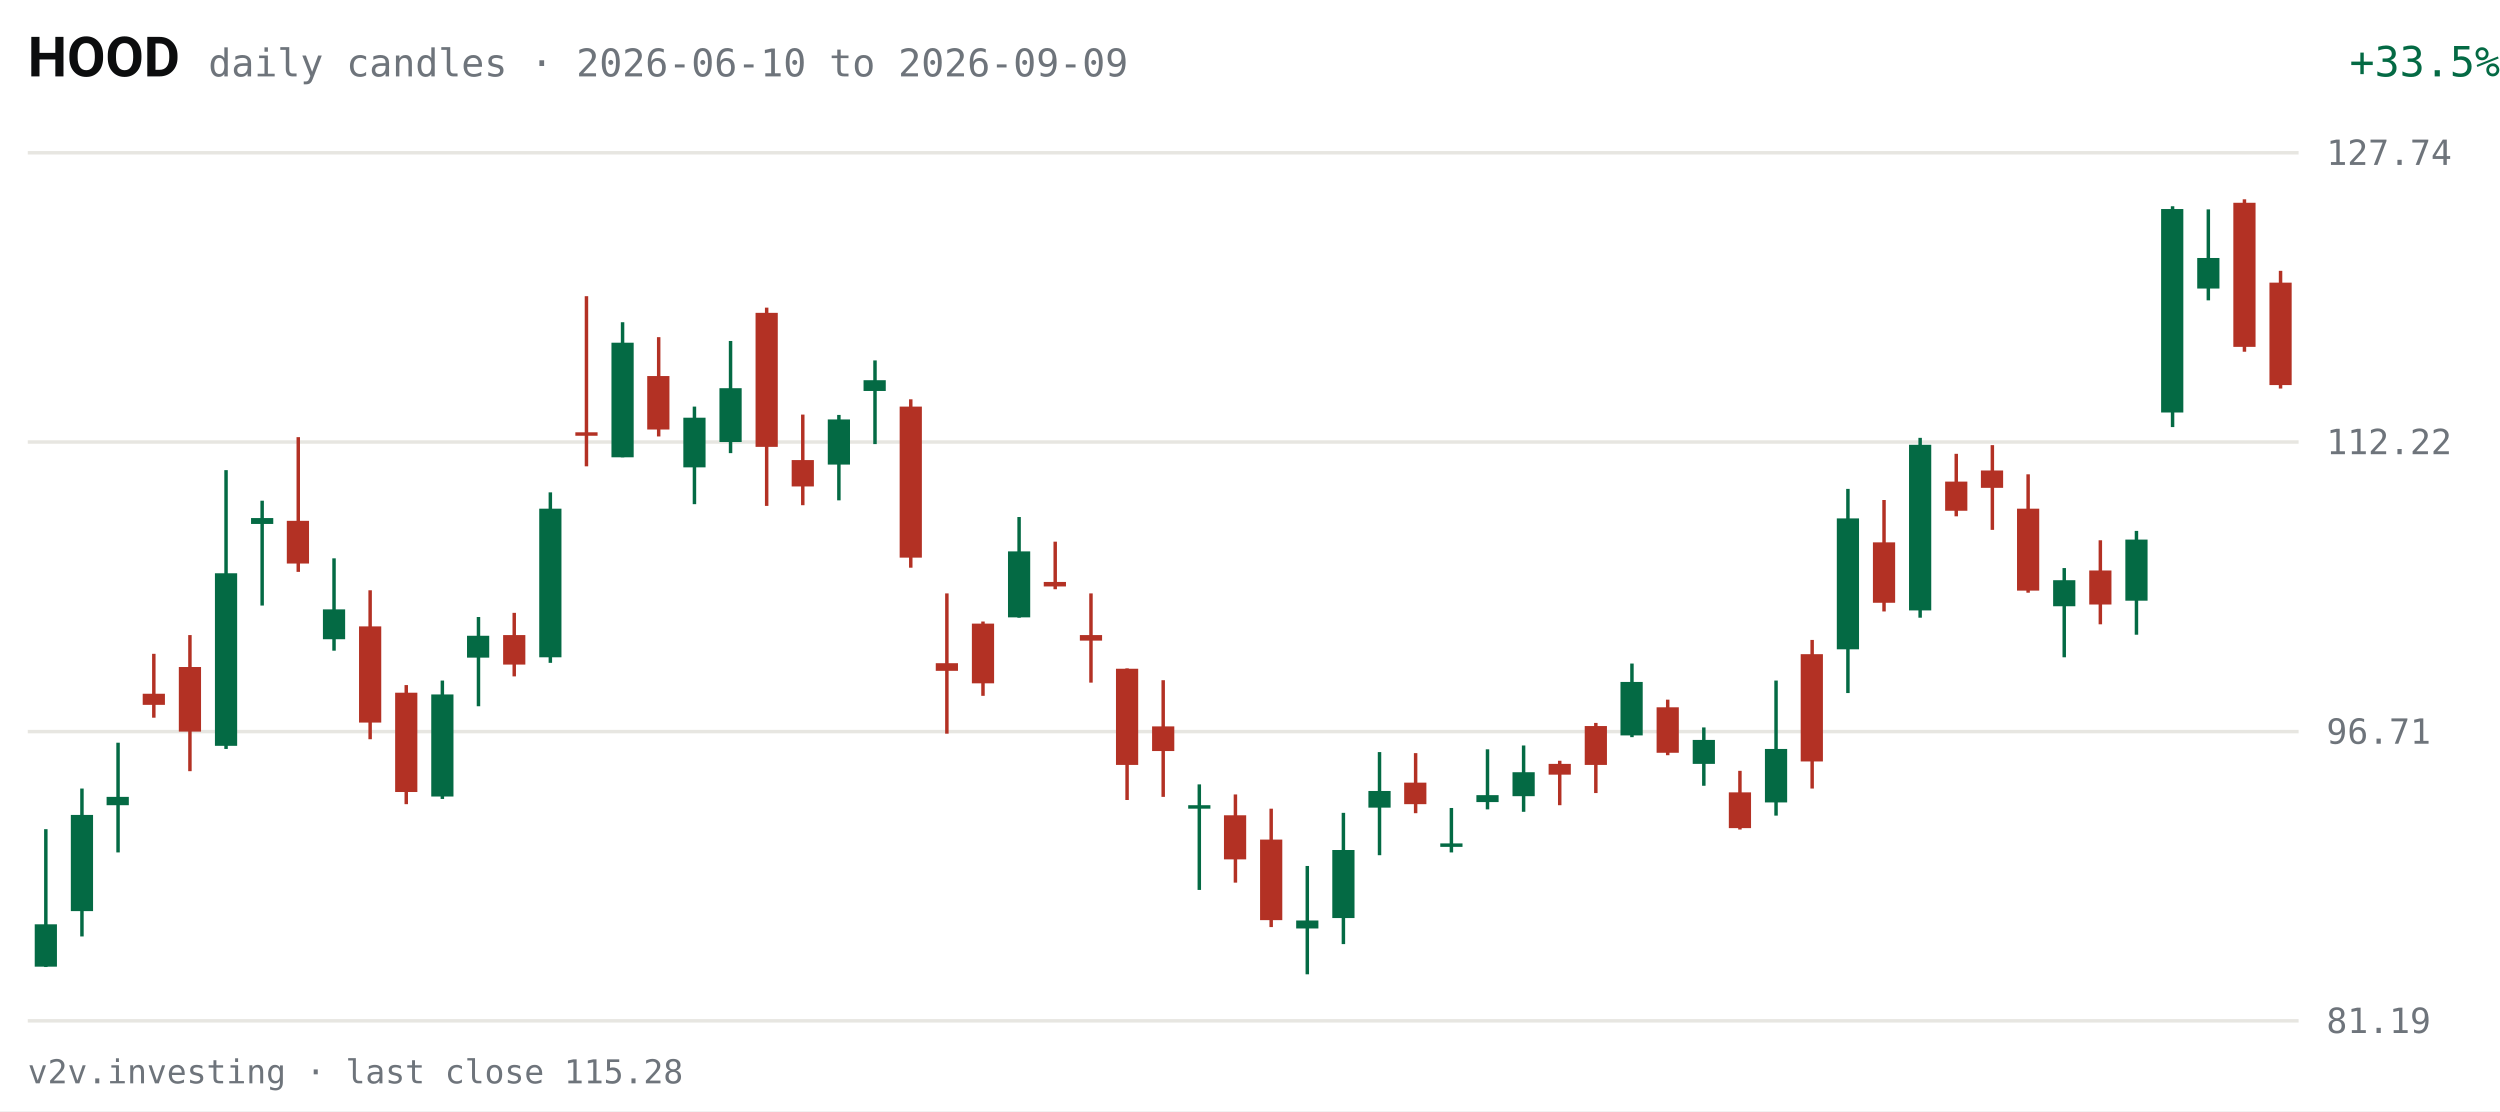
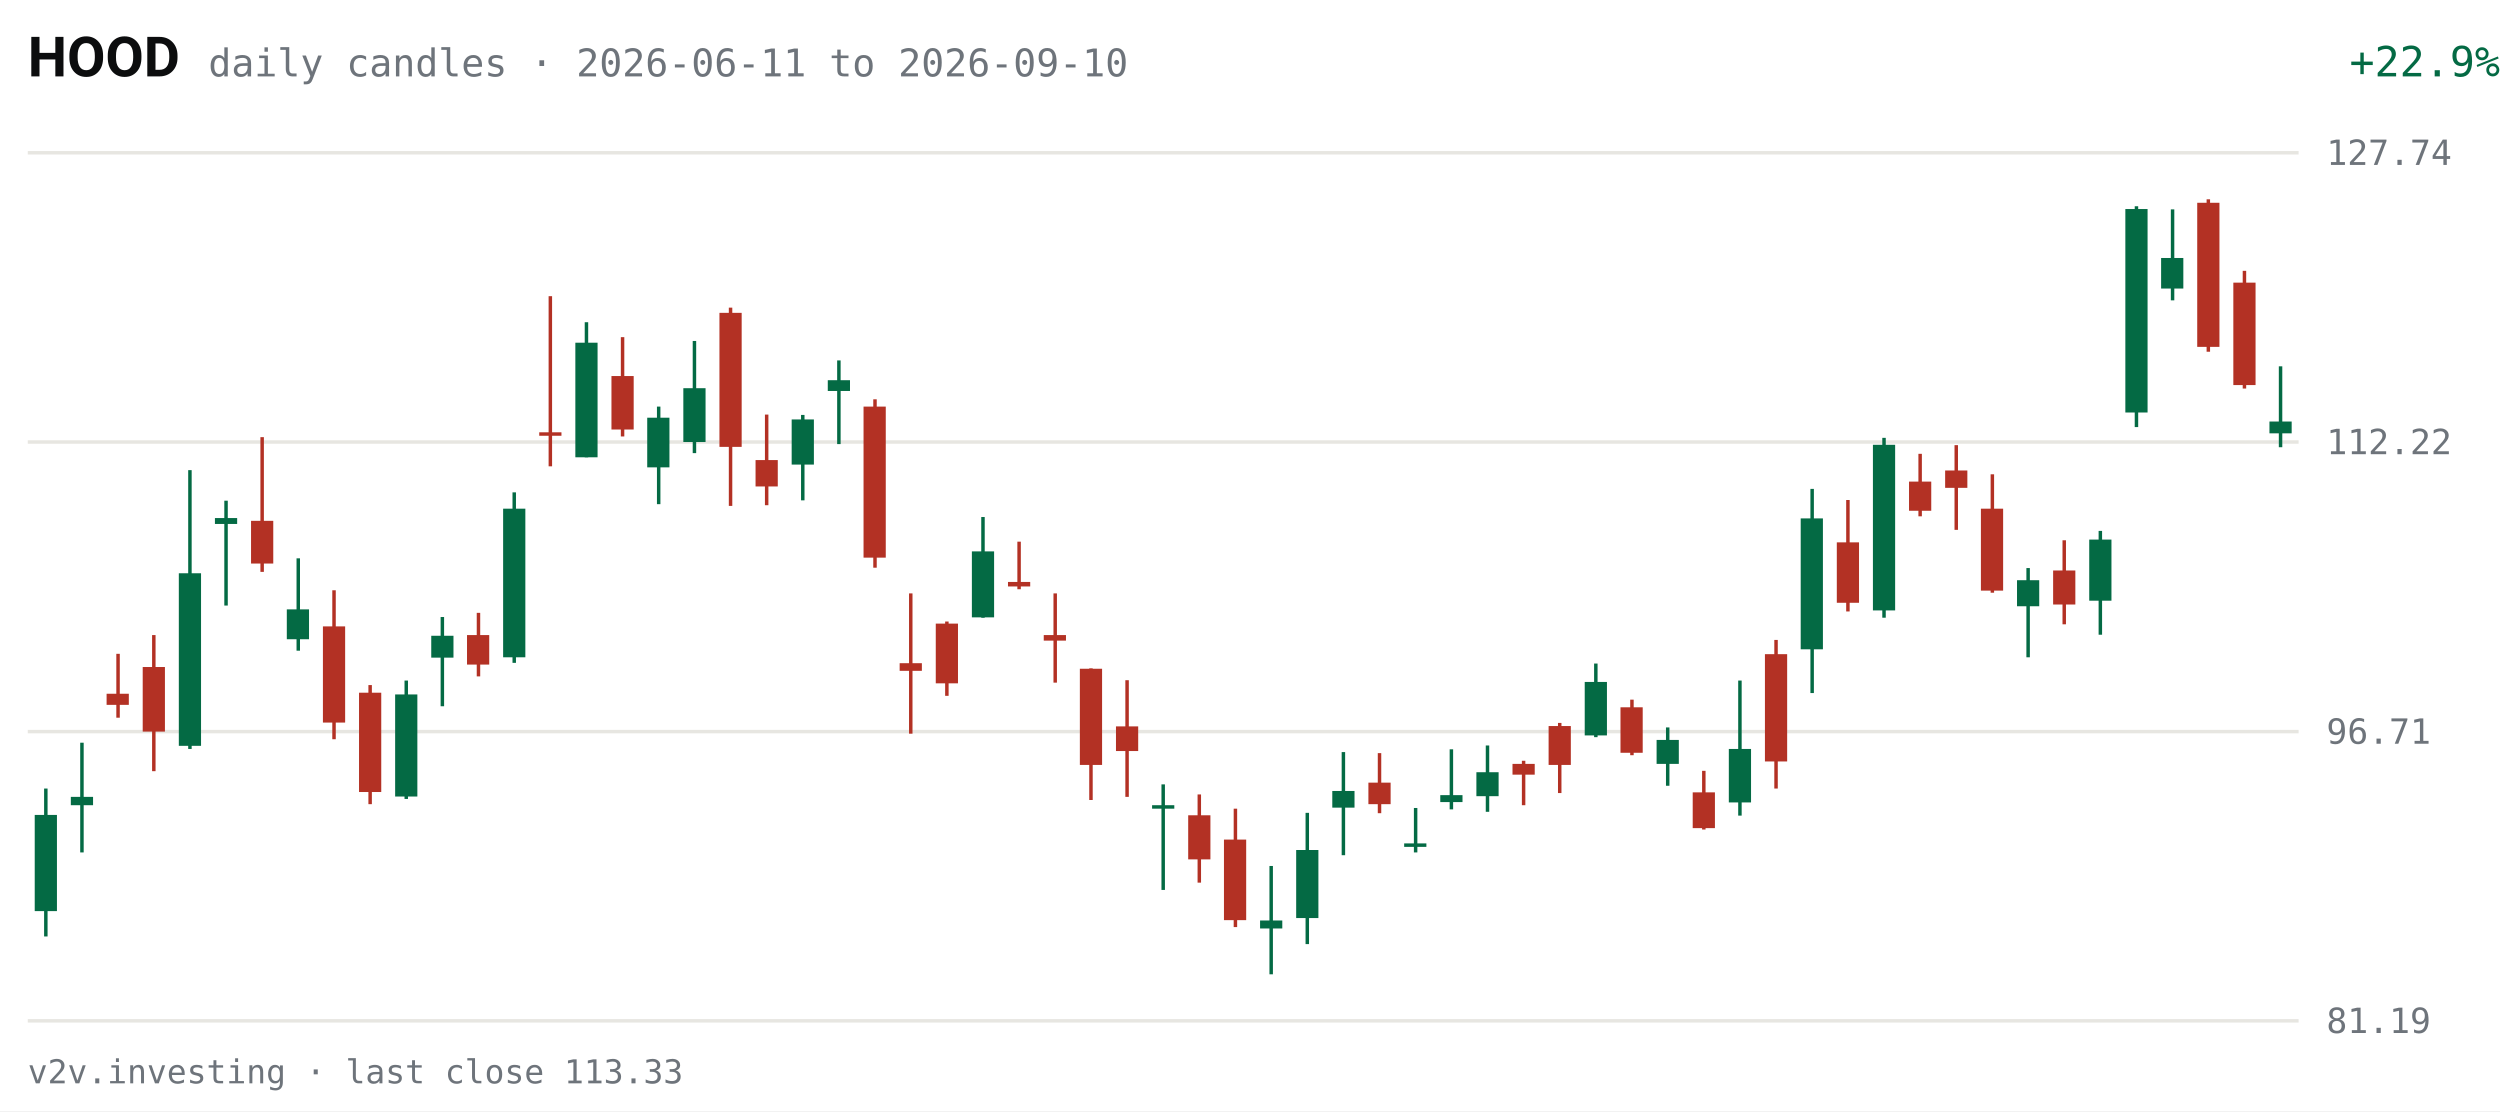
<svg xmlns="http://www.w3.org/2000/svg" viewBox="0 0 720 320" width="720" height="320" role="img" aria-label="HOOD daily candles, last 63 sessions">
  <rect width="720" height="320" fill="#FFFFFF" />
  <text x="8" y="22" fill="#0C0D0E" font-size="16" font-weight="600" font-family="system-ui,-apple-system,Segoe UI,Roboto,sans-serif">HOOD</text>
-   <text x="60" y="22" fill="#6E747B" font-size="11" font-family="ui-monospace,SFMono-Regular,Menlo,Consolas,monospace">daily candles · 2026-06-10 to 2026-09-09</text>
-   <text x="670" y="22" fill="#046A44" font-size="12" text-anchor="end" font-family="ui-monospace,SFMono-Regular,Menlo,Consolas,monospace" transform="translate(50,0)">+33.5%</text>
+   <text x="60" y="22" fill="#6E747B" font-size="11" font-family="ui-monospace,SFMono-Regular,Menlo,Consolas,monospace">daily candles · 2026-06-11 to 2026-09-10</text>
+   <text x="670" y="22" fill="#046A44" font-size="12" text-anchor="end" font-family="ui-monospace,SFMono-Regular,Menlo,Consolas,monospace" transform="translate(50,0)">+22.9%</text>
  <g font-family="ui-monospace,SFMono-Regular,Menlo,Consolas,monospace">
    <line x1="8" y1="294.0" x2="662" y2="294.0" stroke="#E7E6E1" stroke-width="1" />
    <text x="670" y="297.5" fill="#6E747B" font-size="10">81.19</text>
    <line x1="8" y1="210.7" x2="662" y2="210.7" stroke="#E7E6E1" stroke-width="1" />
    <text x="670" y="214.2" fill="#6E747B" font-size="10">96.71</text>
    <line x1="8" y1="127.3" x2="662" y2="127.3" stroke="#E7E6E1" stroke-width="1" />
    <text x="670" y="130.8" fill="#6E747B" font-size="10">112.22</text>
    <line x1="8" y1="44.0" x2="662" y2="44.0" stroke="#E7E6E1" stroke-width="1" />
    <text x="670" y="47.5" fill="#6E747B" font-size="10">127.74</text>
-     <line x1="13.2" y1="238.8" x2="13.2" y2="278.5" stroke="#046A44" stroke-width="1" />
-     <rect x="10.0" y="266.2" width="6.4" height="12.2" fill="#046A44" />
-     <line x1="23.6" y1="227.1" x2="23.6" y2="269.7" stroke="#046A44" stroke-width="1" />
-     <rect x="20.4" y="234.7" width="6.4" height="27.7" fill="#046A44" />
-     <line x1="34.0" y1="213.9" x2="34.0" y2="245.5" stroke="#046A44" stroke-width="1" />
-     <rect x="30.7" y="229.5" width="6.4" height="2.4" fill="#046A44" />
-     <line x1="44.3" y1="188.3" x2="44.3" y2="206.7" stroke="#B33124" stroke-width="1" />
-     <rect x="41.1" y="199.8" width="6.4" height="3.2" fill="#B33124" />
-     <line x1="54.7" y1="182.9" x2="54.7" y2="222.1" stroke="#B33124" stroke-width="1" />
-     <rect x="51.5" y="192.1" width="6.4" height="18.6" fill="#B33124" />
-     <line x1="65.1" y1="135.4" x2="65.1" y2="215.7" stroke="#046A44" stroke-width="1" />
-     <rect x="61.9" y="165.1" width="6.4" height="49.7" fill="#046A44" />
-     <line x1="75.5" y1="144.2" x2="75.5" y2="174.4" stroke="#046A44" stroke-width="1" />
-     <rect x="72.3" y="149.2" width="6.4" height="1.7" fill="#046A44" />
-     <line x1="85.9" y1="125.9" x2="85.9" y2="164.7" stroke="#B33124" stroke-width="1" />
-     <rect x="82.6" y="150.0" width="6.4" height="12.3" fill="#B33124" />
-     <line x1="96.2" y1="160.8" x2="96.2" y2="187.4" stroke="#046A44" stroke-width="1" />
-     <rect x="93.0" y="175.5" width="6.4" height="8.6" fill="#046A44" />
-     <line x1="106.6" y1="170.0" x2="106.6" y2="212.9" stroke="#B33124" stroke-width="1" />
-     <rect x="103.4" y="180.4" width="6.4" height="27.7" fill="#B33124" />
-     <line x1="117.0" y1="197.3" x2="117.0" y2="231.6" stroke="#B33124" stroke-width="1" />
-     <rect x="113.8" y="199.5" width="6.4" height="28.6" fill="#B33124" />
-     <line x1="127.4" y1="196.0" x2="127.4" y2="230.1" stroke="#046A44" stroke-width="1" />
-     <rect x="124.2" y="200.0" width="6.4" height="29.4" fill="#046A44" />
-     <line x1="137.8" y1="177.7" x2="137.8" y2="203.4" stroke="#046A44" stroke-width="1" />
-     <rect x="134.5" y="183.1" width="6.4" height="6.3" fill="#046A44" />
-     <line x1="148.1" y1="176.5" x2="148.1" y2="194.8" stroke="#B33124" stroke-width="1" />
-     <rect x="144.9" y="182.9" width="6.4" height="8.5" fill="#B33124" />
-     <line x1="158.5" y1="141.8" x2="158.5" y2="190.9" stroke="#046A44" stroke-width="1" />
-     <rect x="155.3" y="146.5" width="6.4" height="42.8" fill="#046A44" />
-     <line x1="168.9" y1="85.3" x2="168.9" y2="134.3" stroke="#B33124" stroke-width="1" />
-     <rect x="165.7" y="124.5" width="6.4" height="1.0" fill="#B33124" />
-     <line x1="179.3" y1="92.8" x2="179.3" y2="131.7" stroke="#046A44" stroke-width="1" />
-     <rect x="176.1" y="98.7" width="6.4" height="33.0" fill="#046A44" />
-     <line x1="189.7" y1="97.1" x2="189.7" y2="125.7" stroke="#B33124" stroke-width="1" />
-     <rect x="186.4" y="108.3" width="6.4" height="15.4" fill="#B33124" />
-     <line x1="200.0" y1="117.1" x2="200.0" y2="145.2" stroke="#046A44" stroke-width="1" />
-     <rect x="196.8" y="120.3" width="6.4" height="14.3" fill="#046A44" />
-     <line x1="210.4" y1="98.2" x2="210.4" y2="130.5" stroke="#046A44" stroke-width="1" />
-     <rect x="207.2" y="111.8" width="6.4" height="15.5" fill="#046A44" />
-     <line x1="220.8" y1="88.6" x2="220.8" y2="145.7" stroke="#B33124" stroke-width="1" />
-     <rect x="217.6" y="90.1" width="6.4" height="38.6" fill="#B33124" />
-     <line x1="231.2" y1="119.4" x2="231.2" y2="145.5" stroke="#B33124" stroke-width="1" />
-     <rect x="228.0" y="132.5" width="6.4" height="7.6" fill="#B33124" />
-     <line x1="241.6" y1="119.5" x2="241.6" y2="144.1" stroke="#046A44" stroke-width="1" />
-     <rect x="238.4" y="120.8" width="6.4" height="13.0" fill="#046A44" />
-     <line x1="252.0" y1="103.8" x2="252.0" y2="127.9" stroke="#046A44" stroke-width="1" />
-     <rect x="248.7" y="109.5" width="6.4" height="3.1" fill="#046A44" />
-     <line x1="262.3" y1="115.0" x2="262.3" y2="163.5" stroke="#B33124" stroke-width="1" />
-     <rect x="259.1" y="117.1" width="6.4" height="43.5" fill="#B33124" />
-     <line x1="272.7" y1="170.9" x2="272.7" y2="211.3" stroke="#B33124" stroke-width="1" />
-     <rect x="269.5" y="191.0" width="6.4" height="2.2" fill="#B33124" />
-     <line x1="283.1" y1="179.0" x2="283.1" y2="200.4" stroke="#B33124" stroke-width="1" />
-     <rect x="279.9" y="179.6" width="6.4" height="17.2" fill="#B33124" />
-     <line x1="293.5" y1="148.9" x2="293.5" y2="177.9" stroke="#046A44" stroke-width="1" />
-     <rect x="290.3" y="158.8" width="6.4" height="19.0" fill="#046A44" />
-     <line x1="303.9" y1="156.0" x2="303.9" y2="169.7" stroke="#B33124" stroke-width="1" />
-     <rect x="300.6" y="167.6" width="6.4" height="1.3" fill="#B33124" />
-     <line x1="314.2" y1="170.9" x2="314.2" y2="196.6" stroke="#B33124" stroke-width="1" />
-     <rect x="311.0" y="182.9" width="6.4" height="1.6" fill="#B33124" />
-     <line x1="324.6" y1="192.5" x2="324.6" y2="230.4" stroke="#B33124" stroke-width="1" />
-     <rect x="321.4" y="192.6" width="6.4" height="27.7" fill="#B33124" />
-     <line x1="335.0" y1="195.9" x2="335.0" y2="229.5" stroke="#B33124" stroke-width="1" />
-     <rect x="331.8" y="209.2" width="6.4" height="7.1" fill="#B33124" />
-     <line x1="345.4" y1="225.9" x2="345.4" y2="256.3" stroke="#046A44" stroke-width="1" />
-     <rect x="342.2" y="231.9" width="6.4" height="1.0" fill="#046A44" />
-     <line x1="355.8" y1="228.8" x2="355.8" y2="254.2" stroke="#B33124" stroke-width="1" />
-     <rect x="352.5" y="234.8" width="6.4" height="12.7" fill="#B33124" />
-     <line x1="366.1" y1="232.9" x2="366.1" y2="267.0" stroke="#B33124" stroke-width="1" />
-     <rect x="362.9" y="241.8" width="6.4" height="23.2" fill="#B33124" />
-     <line x1="376.5" y1="249.4" x2="376.5" y2="280.6" stroke="#046A44" stroke-width="1" />
-     <rect x="373.3" y="265.1" width="6.4" height="2.3" fill="#046A44" />
-     <line x1="386.9" y1="234.1" x2="386.9" y2="271.9" stroke="#046A44" stroke-width="1" />
-     <rect x="383.7" y="244.8" width="6.4" height="19.6" fill="#046A44" />
-     <line x1="397.3" y1="216.6" x2="397.3" y2="246.3" stroke="#046A44" stroke-width="1" />
-     <rect x="394.1" y="227.8" width="6.4" height="4.8" fill="#046A44" />
-     <line x1="407.7" y1="216.9" x2="407.7" y2="234.2" stroke="#B33124" stroke-width="1" />
-     <rect x="404.4" y="225.4" width="6.4" height="6.2" fill="#B33124" />
-     <line x1="418.0" y1="232.7" x2="418.0" y2="245.5" stroke="#046A44" stroke-width="1" />
-     <rect x="414.8" y="242.9" width="6.4" height="1.0" fill="#046A44" />
-     <line x1="428.4" y1="215.8" x2="428.4" y2="233.1" stroke="#046A44" stroke-width="1" />
-     <rect x="425.2" y="229.0" width="6.4" height="2.0" fill="#046A44" />
-     <line x1="438.8" y1="214.7" x2="438.8" y2="233.8" stroke="#046A44" stroke-width="1" />
-     <rect x="435.6" y="222.4" width="6.4" height="6.9" fill="#046A44" />
-     <line x1="449.2" y1="219.1" x2="449.2" y2="231.9" stroke="#B33124" stroke-width="1" />
-     <rect x="446.0" y="220.0" width="6.4" height="3.1" fill="#B33124" />
-     <line x1="459.6" y1="208.2" x2="459.6" y2="228.4" stroke="#B33124" stroke-width="1" />
-     <rect x="456.4" y="209.1" width="6.4" height="11.2" fill="#B33124" />
-     <line x1="470.0" y1="191.1" x2="470.0" y2="212.3" stroke="#046A44" stroke-width="1" />
-     <rect x="466.7" y="196.4" width="6.4" height="15.4" fill="#046A44" />
-     <line x1="480.3" y1="201.5" x2="480.3" y2="217.5" stroke="#B33124" stroke-width="1" />
-     <rect x="477.1" y="203.7" width="6.4" height="13.1" fill="#B33124" />
-     <line x1="490.7" y1="209.5" x2="490.7" y2="226.3" stroke="#046A44" stroke-width="1" />
-     <rect x="487.5" y="213.1" width="6.4" height="6.9" fill="#046A44" />
-     <line x1="501.1" y1="222.0" x2="501.1" y2="238.9" stroke="#B33124" stroke-width="1" />
-     <rect x="497.9" y="228.2" width="6.4" height="10.3" fill="#B33124" />
-     <line x1="511.5" y1="196.0" x2="511.5" y2="234.9" stroke="#046A44" stroke-width="1" />
-     <rect x="508.3" y="215.7" width="6.4" height="15.4" fill="#046A44" />
-     <line x1="521.9" y1="184.3" x2="521.9" y2="227.1" stroke="#B33124" stroke-width="1" />
-     <rect x="518.6" y="188.4" width="6.4" height="30.9" fill="#B33124" />
-     <line x1="532.2" y1="140.8" x2="532.2" y2="199.6" stroke="#046A44" stroke-width="1" />
-     <rect x="529.0" y="149.3" width="6.4" height="37.7" fill="#046A44" />
-     <line x1="542.6" y1="144.0" x2="542.6" y2="176.1" stroke="#B33124" stroke-width="1" />
-     <rect x="539.4" y="156.2" width="6.4" height="17.4" fill="#B33124" />
-     <line x1="553.0" y1="126.1" x2="553.0" y2="177.9" stroke="#046A44" stroke-width="1" />
-     <rect x="549.8" y="128.1" width="6.4" height="47.7" fill="#046A44" />
-     <line x1="563.4" y1="130.7" x2="563.4" y2="148.7" stroke="#B33124" stroke-width="1" />
-     <rect x="560.2" y="138.7" width="6.4" height="8.4" fill="#B33124" />
-     <line x1="573.8" y1="128.2" x2="573.8" y2="152.6" stroke="#B33124" stroke-width="1" />
-     <rect x="570.5" y="135.5" width="6.4" height="5.0" fill="#B33124" />
-     <line x1="584.1" y1="136.6" x2="584.1" y2="170.7" stroke="#B33124" stroke-width="1" />
-     <rect x="580.9" y="146.5" width="6.4" height="23.6" fill="#B33124" />
-     <line x1="594.5" y1="163.6" x2="594.5" y2="189.3" stroke="#046A44" stroke-width="1" />
-     <rect x="591.3" y="167.1" width="6.4" height="7.5" fill="#046A44" />
-     <line x1="604.9" y1="155.6" x2="604.9" y2="179.8" stroke="#B33124" stroke-width="1" />
-     <rect x="601.7" y="164.3" width="6.4" height="9.8" fill="#B33124" />
-     <line x1="615.3" y1="152.9" x2="615.3" y2="182.8" stroke="#046A44" stroke-width="1" />
-     <rect x="612.1" y="155.4" width="6.4" height="17.6" fill="#046A44" />
-     <line x1="625.7" y1="59.4" x2="625.7" y2="123.0" stroke="#046A44" stroke-width="1" />
-     <rect x="622.4" y="60.2" width="6.4" height="58.6" fill="#046A44" />
-     <line x1="636.0" y1="60.3" x2="636.0" y2="86.5" stroke="#046A44" stroke-width="1" />
-     <rect x="632.8" y="74.3" width="6.4" height="8.8" fill="#046A44" />
-     <line x1="646.4" y1="57.4" x2="646.4" y2="101.3" stroke="#B33124" stroke-width="1" />
-     <rect x="643.2" y="58.4" width="6.4" height="41.5" fill="#B33124" />
-     <line x1="656.8" y1="78.0" x2="656.8" y2="111.9" stroke="#B33124" stroke-width="1" />
-     <rect x="653.6" y="81.4" width="6.4" height="29.5" fill="#B33124" />
+     <line x1="13.2" y1="227.1" x2="13.2" y2="269.7" stroke="#046A44" stroke-width="1" />
+     <rect x="10.0" y="234.7" width="6.4" height="27.7" fill="#046A44" />
+     <line x1="23.6" y1="213.9" x2="23.6" y2="245.5" stroke="#046A44" stroke-width="1" />
+     <rect x="20.4" y="229.5" width="6.4" height="2.4" fill="#046A44" />
+     <line x1="34.0" y1="188.3" x2="34.0" y2="206.7" stroke="#B33124" stroke-width="1" />
+     <rect x="30.7" y="199.8" width="6.4" height="3.2" fill="#B33124" />
+     <line x1="44.3" y1="182.9" x2="44.3" y2="222.1" stroke="#B33124" stroke-width="1" />
+     <rect x="41.1" y="192.1" width="6.4" height="18.6" fill="#B33124" />
+     <line x1="54.7" y1="135.4" x2="54.7" y2="215.7" stroke="#046A44" stroke-width="1" />
+     <rect x="51.5" y="165.1" width="6.4" height="49.7" fill="#046A44" />
+     <line x1="65.1" y1="144.2" x2="65.1" y2="174.4" stroke="#046A44" stroke-width="1" />
+     <rect x="61.9" y="149.2" width="6.4" height="1.7" fill="#046A44" />
+     <line x1="75.5" y1="125.9" x2="75.5" y2="164.7" stroke="#B33124" stroke-width="1" />
+     <rect x="72.3" y="150.0" width="6.4" height="12.3" fill="#B33124" />
+     <line x1="85.9" y1="160.8" x2="85.9" y2="187.4" stroke="#046A44" stroke-width="1" />
+     <rect x="82.6" y="175.5" width="6.4" height="8.6" fill="#046A44" />
+     <line x1="96.2" y1="170.0" x2="96.2" y2="212.9" stroke="#B33124" stroke-width="1" />
+     <rect x="93.0" y="180.4" width="6.4" height="27.7" fill="#B33124" />
+     <line x1="106.6" y1="197.3" x2="106.6" y2="231.6" stroke="#B33124" stroke-width="1" />
+     <rect x="103.4" y="199.5" width="6.4" height="28.6" fill="#B33124" />
+     <line x1="117.0" y1="196.0" x2="117.0" y2="230.1" stroke="#046A44" stroke-width="1" />
+     <rect x="113.8" y="200.0" width="6.4" height="29.4" fill="#046A44" />
+     <line x1="127.4" y1="177.7" x2="127.4" y2="203.4" stroke="#046A44" stroke-width="1" />
+     <rect x="124.2" y="183.1" width="6.4" height="6.3" fill="#046A44" />
+     <line x1="137.8" y1="176.5" x2="137.8" y2="194.8" stroke="#B33124" stroke-width="1" />
+     <rect x="134.5" y="182.9" width="6.4" height="8.5" fill="#B33124" />
+     <line x1="148.1" y1="141.8" x2="148.1" y2="190.9" stroke="#046A44" stroke-width="1" />
+     <rect x="144.9" y="146.5" width="6.4" height="42.8" fill="#046A44" />
+     <line x1="158.5" y1="85.3" x2="158.5" y2="134.3" stroke="#B33124" stroke-width="1" />
+     <rect x="155.3" y="124.5" width="6.4" height="1.0" fill="#B33124" />
+     <line x1="168.9" y1="92.8" x2="168.9" y2="131.7" stroke="#046A44" stroke-width="1" />
+     <rect x="165.7" y="98.7" width="6.4" height="33.0" fill="#046A44" />
+     <line x1="179.3" y1="97.1" x2="179.3" y2="125.7" stroke="#B33124" stroke-width="1" />
+     <rect x="176.1" y="108.3" width="6.4" height="15.4" fill="#B33124" />
+     <line x1="189.7" y1="117.1" x2="189.7" y2="145.2" stroke="#046A44" stroke-width="1" />
+     <rect x="186.4" y="120.3" width="6.4" height="14.3" fill="#046A44" />
+     <line x1="200.0" y1="98.2" x2="200.0" y2="130.5" stroke="#046A44" stroke-width="1" />
+     <rect x="196.8" y="111.8" width="6.4" height="15.5" fill="#046A44" />
+     <line x1="210.4" y1="88.6" x2="210.4" y2="145.7" stroke="#B33124" stroke-width="1" />
+     <rect x="207.2" y="90.1" width="6.4" height="38.6" fill="#B33124" />
+     <line x1="220.8" y1="119.4" x2="220.8" y2="145.5" stroke="#B33124" stroke-width="1" />
+     <rect x="217.6" y="132.5" width="6.4" height="7.6" fill="#B33124" />
+     <line x1="231.2" y1="119.5" x2="231.2" y2="144.1" stroke="#046A44" stroke-width="1" />
+     <rect x="228.0" y="120.8" width="6.4" height="13.0" fill="#046A44" />
+     <line x1="241.6" y1="103.8" x2="241.6" y2="127.9" stroke="#046A44" stroke-width="1" />
+     <rect x="238.4" y="109.5" width="6.4" height="3.1" fill="#046A44" />
+     <line x1="252.0" y1="115.0" x2="252.0" y2="163.5" stroke="#B33124" stroke-width="1" />
+     <rect x="248.7" y="117.1" width="6.4" height="43.5" fill="#B33124" />
+     <line x1="262.3" y1="170.9" x2="262.3" y2="211.3" stroke="#B33124" stroke-width="1" />
+     <rect x="259.1" y="191.0" width="6.4" height="2.2" fill="#B33124" />
+     <line x1="272.7" y1="179.0" x2="272.7" y2="200.4" stroke="#B33124" stroke-width="1" />
+     <rect x="269.5" y="179.6" width="6.4" height="17.2" fill="#B33124" />
+     <line x1="283.1" y1="148.9" x2="283.1" y2="177.9" stroke="#046A44" stroke-width="1" />
+     <rect x="279.9" y="158.8" width="6.4" height="19.0" fill="#046A44" />
+     <line x1="293.5" y1="156.0" x2="293.5" y2="169.7" stroke="#B33124" stroke-width="1" />
+     <rect x="290.3" y="167.6" width="6.4" height="1.3" fill="#B33124" />
+     <line x1="303.9" y1="170.9" x2="303.9" y2="196.6" stroke="#B33124" stroke-width="1" />
+     <rect x="300.6" y="182.9" width="6.4" height="1.6" fill="#B33124" />
+     <line x1="314.2" y1="192.5" x2="314.2" y2="230.4" stroke="#B33124" stroke-width="1" />
+     <rect x="311.0" y="192.6" width="6.4" height="27.7" fill="#B33124" />
+     <line x1="324.6" y1="195.9" x2="324.6" y2="229.5" stroke="#B33124" stroke-width="1" />
+     <rect x="321.4" y="209.2" width="6.4" height="7.1" fill="#B33124" />
+     <line x1="335.0" y1="225.9" x2="335.0" y2="256.3" stroke="#046A44" stroke-width="1" />
+     <rect x="331.8" y="231.9" width="6.4" height="1.0" fill="#046A44" />
+     <line x1="345.4" y1="228.8" x2="345.4" y2="254.2" stroke="#B33124" stroke-width="1" />
+     <rect x="342.2" y="234.8" width="6.4" height="12.7" fill="#B33124" />
+     <line x1="355.8" y1="232.9" x2="355.8" y2="267.0" stroke="#B33124" stroke-width="1" />
+     <rect x="352.5" y="241.8" width="6.4" height="23.2" fill="#B33124" />
+     <line x1="366.1" y1="249.4" x2="366.1" y2="280.6" stroke="#046A44" stroke-width="1" />
+     <rect x="362.9" y="265.1" width="6.4" height="2.3" fill="#046A44" />
+     <line x1="376.5" y1="234.1" x2="376.5" y2="271.9" stroke="#046A44" stroke-width="1" />
+     <rect x="373.3" y="244.8" width="6.4" height="19.6" fill="#046A44" />
+     <line x1="386.9" y1="216.6" x2="386.9" y2="246.3" stroke="#046A44" stroke-width="1" />
+     <rect x="383.7" y="227.8" width="6.4" height="4.8" fill="#046A44" />
+     <line x1="397.3" y1="216.9" x2="397.3" y2="234.2" stroke="#B33124" stroke-width="1" />
+     <rect x="394.1" y="225.4" width="6.4" height="6.2" fill="#B33124" />
+     <line x1="407.7" y1="232.7" x2="407.7" y2="245.5" stroke="#046A44" stroke-width="1" />
+     <rect x="404.4" y="242.9" width="6.4" height="1.0" fill="#046A44" />
+     <line x1="418.0" y1="215.8" x2="418.0" y2="233.1" stroke="#046A44" stroke-width="1" />
+     <rect x="414.8" y="229.0" width="6.4" height="2.0" fill="#046A44" />
+     <line x1="428.4" y1="214.7" x2="428.4" y2="233.8" stroke="#046A44" stroke-width="1" />
+     <rect x="425.2" y="222.4" width="6.4" height="6.9" fill="#046A44" />
+     <line x1="438.8" y1="219.1" x2="438.8" y2="231.9" stroke="#B33124" stroke-width="1" />
+     <rect x="435.6" y="220.0" width="6.4" height="3.1" fill="#B33124" />
+     <line x1="449.2" y1="208.2" x2="449.2" y2="228.4" stroke="#B33124" stroke-width="1" />
+     <rect x="446.0" y="209.1" width="6.4" height="11.2" fill="#B33124" />
+     <line x1="459.6" y1="191.1" x2="459.6" y2="212.3" stroke="#046A44" stroke-width="1" />
+     <rect x="456.4" y="196.4" width="6.4" height="15.4" fill="#046A44" />
+     <line x1="470.0" y1="201.5" x2="470.0" y2="217.5" stroke="#B33124" stroke-width="1" />
+     <rect x="466.7" y="203.7" width="6.4" height="13.1" fill="#B33124" />
+     <line x1="480.3" y1="209.5" x2="480.3" y2="226.3" stroke="#046A44" stroke-width="1" />
+     <rect x="477.1" y="213.1" width="6.4" height="6.9" fill="#046A44" />
+     <line x1="490.7" y1="222.0" x2="490.7" y2="238.9" stroke="#B33124" stroke-width="1" />
+     <rect x="487.5" y="228.2" width="6.4" height="10.3" fill="#B33124" />
+     <line x1="501.1" y1="196.0" x2="501.1" y2="234.9" stroke="#046A44" stroke-width="1" />
+     <rect x="497.9" y="215.7" width="6.4" height="15.4" fill="#046A44" />
+     <line x1="511.5" y1="184.3" x2="511.5" y2="227.1" stroke="#B33124" stroke-width="1" />
+     <rect x="508.3" y="188.4" width="6.4" height="30.9" fill="#B33124" />
+     <line x1="521.9" y1="140.8" x2="521.9" y2="199.6" stroke="#046A44" stroke-width="1" />
+     <rect x="518.6" y="149.3" width="6.4" height="37.7" fill="#046A44" />
+     <line x1="532.2" y1="144.0" x2="532.2" y2="176.1" stroke="#B33124" stroke-width="1" />
+     <rect x="529.0" y="156.2" width="6.4" height="17.4" fill="#B33124" />
+     <line x1="542.6" y1="126.1" x2="542.6" y2="177.9" stroke="#046A44" stroke-width="1" />
+     <rect x="539.4" y="128.1" width="6.4" height="47.7" fill="#046A44" />
+     <line x1="553.0" y1="130.7" x2="553.0" y2="148.7" stroke="#B33124" stroke-width="1" />
+     <rect x="549.8" y="138.7" width="6.4" height="8.4" fill="#B33124" />
+     <line x1="563.4" y1="128.2" x2="563.4" y2="152.6" stroke="#B33124" stroke-width="1" />
+     <rect x="560.2" y="135.5" width="6.4" height="5.0" fill="#B33124" />
+     <line x1="573.8" y1="136.6" x2="573.8" y2="170.7" stroke="#B33124" stroke-width="1" />
+     <rect x="570.5" y="146.5" width="6.4" height="23.6" fill="#B33124" />
+     <line x1="584.1" y1="163.6" x2="584.1" y2="189.3" stroke="#046A44" stroke-width="1" />
+     <rect x="580.9" y="167.1" width="6.4" height="7.5" fill="#046A44" />
+     <line x1="594.5" y1="155.6" x2="594.5" y2="179.8" stroke="#B33124" stroke-width="1" />
+     <rect x="591.3" y="164.3" width="6.4" height="9.8" fill="#B33124" />
+     <line x1="604.9" y1="152.9" x2="604.9" y2="182.8" stroke="#046A44" stroke-width="1" />
+     <rect x="601.7" y="155.4" width="6.4" height="17.6" fill="#046A44" />
+     <line x1="615.3" y1="59.4" x2="615.3" y2="123.0" stroke="#046A44" stroke-width="1" />
+     <rect x="612.1" y="60.2" width="6.4" height="58.6" fill="#046A44" />
+     <line x1="625.7" y1="60.3" x2="625.7" y2="86.5" stroke="#046A44" stroke-width="1" />
+     <rect x="622.4" y="74.3" width="6.4" height="8.8" fill="#046A44" />
+     <line x1="636.0" y1="57.4" x2="636.0" y2="101.3" stroke="#B33124" stroke-width="1" />
+     <rect x="632.8" y="58.4" width="6.4" height="41.5" fill="#B33124" />
+     <line x1="646.4" y1="78.0" x2="646.4" y2="111.9" stroke="#B33124" stroke-width="1" />
+     <rect x="643.2" y="81.4" width="6.4" height="29.5" fill="#B33124" />
+     <line x1="656.8" y1="105.5" x2="656.8" y2="128.8" stroke="#046A44" stroke-width="1" />
+     <rect x="653.6" y="121.4" width="6.4" height="3.4" fill="#046A44" />
  </g>
-   <text x="8" y="312" fill="#6E747B" font-size="9.5" font-family="ui-monospace,SFMono-Regular,Menlo,Consolas,monospace">v2v.investing · last close 115.28</text>
+   <text x="8" y="312" fill="#6E747B" font-size="9.5" font-family="ui-monospace,SFMono-Regular,Menlo,Consolas,monospace">v2v.investing · last close 113.33</text>
</svg>
